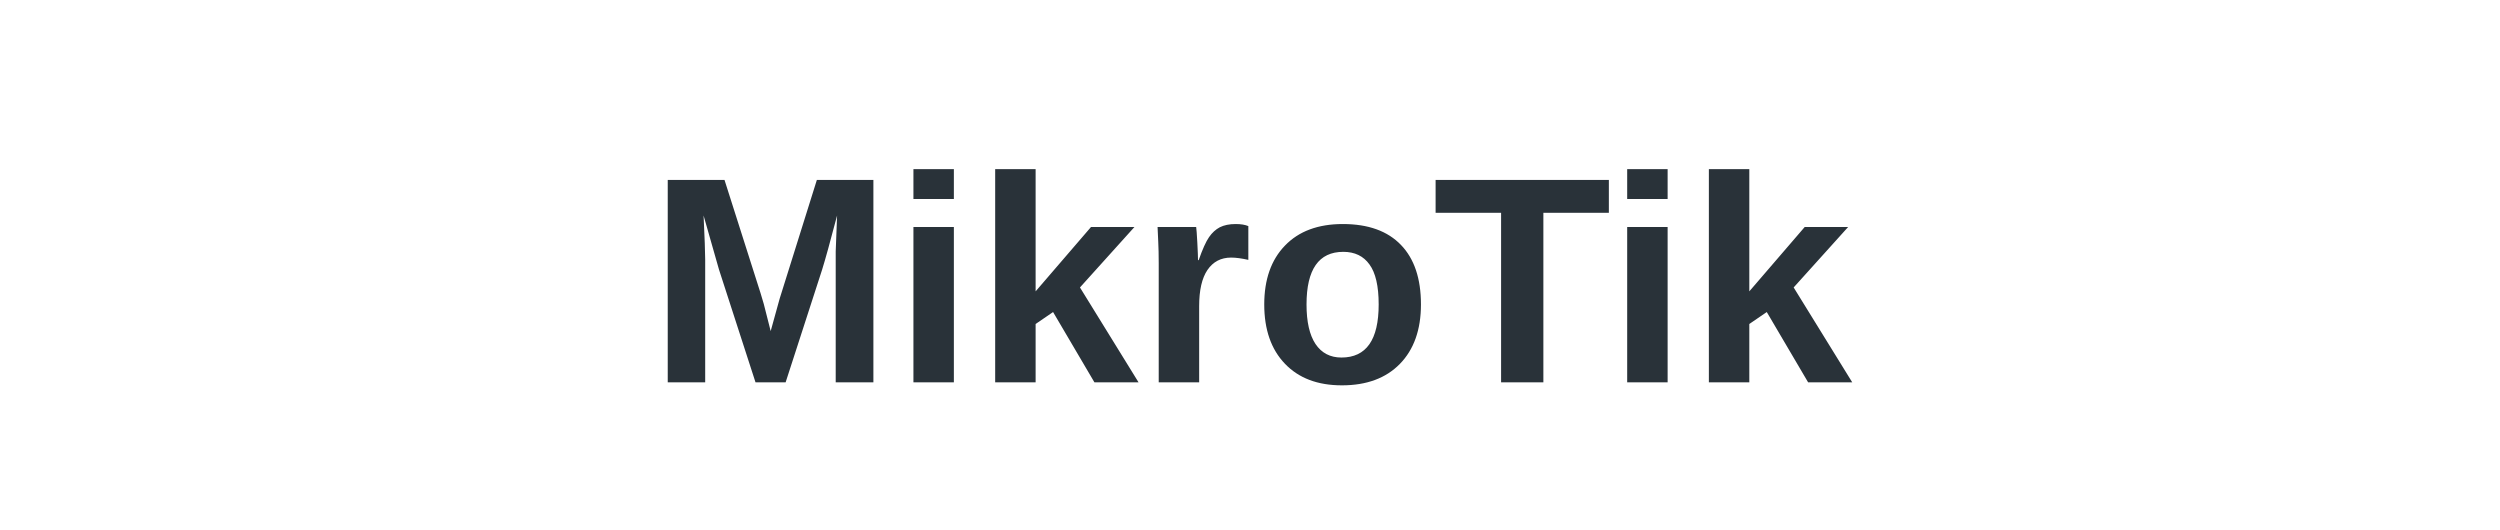
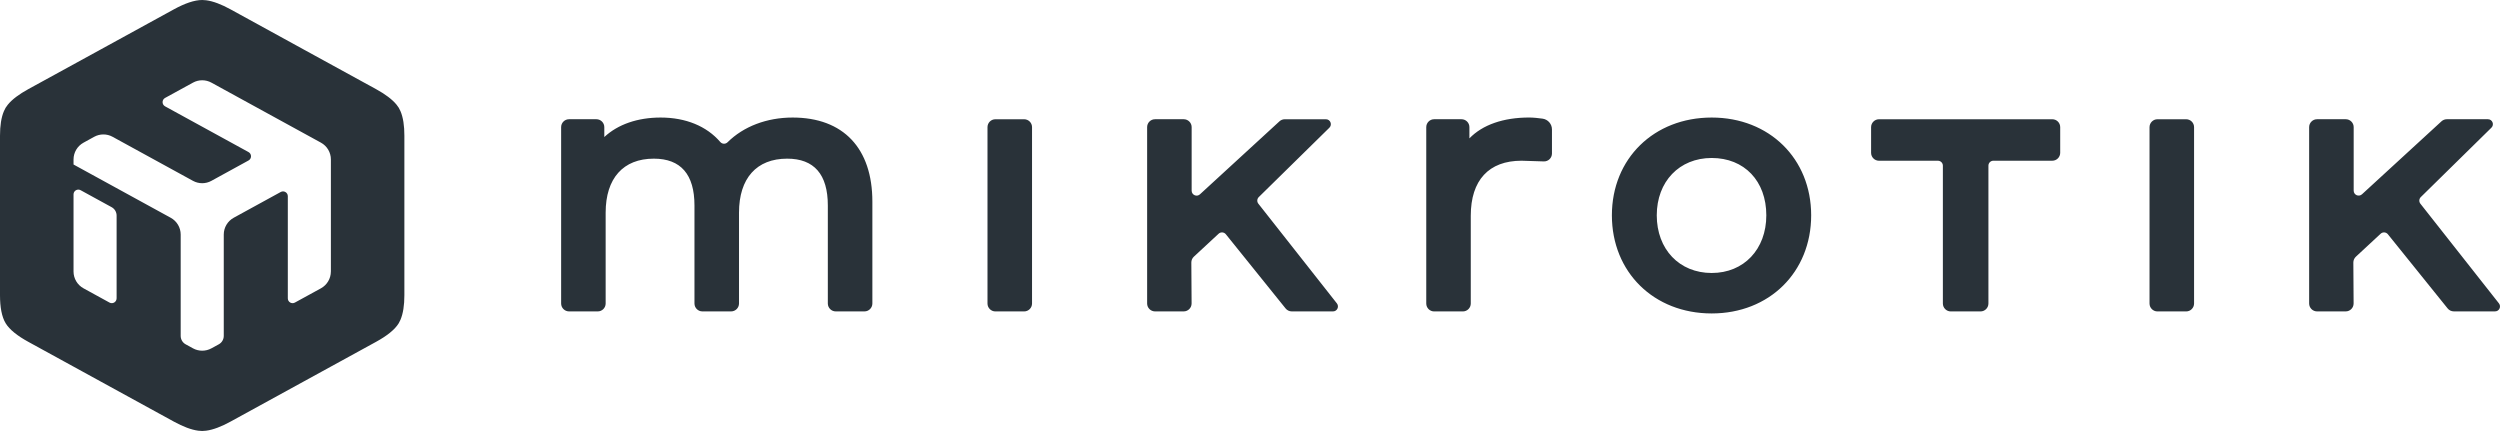
- <svg xmlns="http://www.w3.org/2000/svg" viewBox="0 0 170 36" role="img" aria-label="MikroTik">
-   <text x="85" y="26" text-anchor="middle" font-family="Arial, Helvetica, sans-serif" font-size="20" font-weight="700" fill="#293239">MikroTik</text>
+ <svg xmlns="http://www.w3.org/2000/svg" version="1.1" baseProfile="tiny" id="Layer_1" x="0px" y="0px" viewBox="0 0 1041.73 179.59" overflow="visible" xml:space="preserve">
+   <path fill="#293239" d="M646.69,53.92l0,10.04c0,1.87-1.54,3.37-3.41,3.3c-2.85-0.11-6.83-0.25-9.27-0.29  c-13.63,0-21.15,8.13-21.15,22.9v36.6c0,1.82-1.48,3.3-3.3,3.3H597.6c-1.82,0-3.29-1.48-3.29-3.3V52.98c0-1.82,1.48-3.3,3.29-3.3  h11.39c1.82,0,3.3,1.47,3.3,3.3v4.68c5.45-5.65,14.14-8.69,24.88-8.69c1.78,0,4.03,0.25,5.6,0.47  C645.01,49.75,646.69,51.67,646.69,53.92z M524.34,84.87c-0.65-0.82-0.57-2.01,0.18-2.75l29.42-28.9c1.32-1.3,0.4-3.53-1.45-3.53  h-17.12c-0.83,0-1.62,0.31-2.23,0.87l-33.13,30.41c-1.32,1.22-3.46,0.28-3.46-1.52V52.98c0-1.82-1.48-3.3-3.3-3.3H481.3  c-1.82,0-3.3,1.47-3.3,3.3v73.48c0,1.82,1.48,3.3,3.3,3.3h11.93c1.83,0,3.31-1.49,3.3-3.32l-0.11-17.05  c-0.01-0.92,0.38-1.81,1.06-2.44l10.31-9.56c0.87-0.81,2.26-0.71,3.01,0.22l24.9,30.92c0.63,0.78,1.57,1.23,2.57,1.23h17.18  c1.72,0,2.68-1.98,1.62-3.34L524.34,84.87z M426.74,49.69h-11.96c-1.82,0-3.3,1.47-3.3,3.3v73.48c0,1.82,1.48,3.3,3.3,3.3h11.96  c1.82,0,3.3-1.48,3.3-3.3V52.98C430.04,51.16,428.56,49.69,426.74,49.69z M855.17,49.69h-72.2c-1.81,0-3.3,1.48-3.3,3.3v10.69  c0,1.82,1.48,3.3,3.3,3.3h24.55c1.14,0,2.06,0.92,2.06,2.06v57.43c0,1.82,1.48,3.3,3.3,3.3h12.38c1.82,0,3.3-1.48,3.3-3.3V69.03  c0-1.14,0.92-2.06,2.06-2.06h24.55c1.82,0,3.3-1.48,3.3-3.3V52.98C858.47,51.16,856.99,49.69,855.17,49.69z M754.7,89.72  c0,23.69-17.43,40.89-41.45,40.89c-24.1,0-41.59-17.2-41.59-40.89c0-23.61,17.49-40.74,41.59-40.74  C737.27,48.98,754.7,66.11,754.7,89.72z M736.01,89.72c0-14.29-9.15-23.89-22.76-23.89c-13.48,0-22.89,9.82-22.89,23.89  c0,14.15,9.41,24.03,22.89,24.03C726.65,113.76,736.01,103.87,736.01,89.72z M910.95,49.69h-11.96c-1.81,0-3.3,1.48-3.3,3.3v73.48  c0,1.82,1.48,3.3,3.3,3.3h11.96c1.82,0,3.3-1.48,3.3-3.3V52.98C914.25,51.16,912.77,49.69,910.95,49.69z M330.28,48.98  c-10.78,0-20.48,3.72-27.1,10.29c-0.89,0.88-2.26,0.81-3.07-0.13c-5.66-6.57-14.36-10.16-24.83-10.16c-9.6,0-17.81,2.85-23.47,8.12  v-4.12c0-1.82-1.48-3.3-3.3-3.3h-11.39c-1.82,0-3.3,1.47-3.3,3.3v73.48c0,1.82,1.48,3.3,3.3,3.3h11.96c1.82,0,3.29-1.48,3.29-3.3  V88.59c0-14.29,7.32-22.48,20.07-22.48c11.24,0,16.94,6.56,16.94,19.5v40.85c0,1.82,1.48,3.3,3.3,3.3h11.96c1.82,0,3.3-1.48,3.3-3.3  V88.59c0-14.29,7.31-22.48,20.06-22.48c11.25,0,16.95,6.56,16.95,19.5v40.85c0,1.82,1.48,3.3,3.3,3.3h11.96c1.82,0,3.3-1.48,3.3-3.3  V84.06C363.52,61.77,351.4,48.98,330.28,48.98z M1041.29,126.42l-32.74-41.55c-0.65-0.83-0.57-2.01,0.18-2.75l29.42-28.91  c1.32-1.29,0.4-3.53-1.45-3.53h-17.12c-0.82,0-1.62,0.31-2.23,0.87l-33.13,30.41c-1.32,1.21-3.46,0.28-3.46-1.52V52.98  c0-1.82-1.48-3.3-3.3-3.3h-11.96c-1.82,0-3.3,1.48-3.3,3.3v73.48c0,1.82,1.48,3.3,3.3,3.3h11.93c1.83,0,3.31-1.49,3.3-3.32  l-0.11-17.04c0-0.93,0.38-1.81,1.06-2.44L992,97.39c0.87-0.81,2.26-0.71,3.01,0.22l24.9,30.91c0.63,0.78,1.57,1.23,2.57,1.23h17.18  C1041.39,129.76,1042.35,127.78,1041.29,126.42z M166.87,46.31c-0.22-0.5-0.45-0.98-0.71-1.41c-0.26-0.43-0.57-0.86-0.92-1.28  c-1.81-2.22-4.76-4.4-8.53-6.47l-30.33-16.62L96.05,3.89c-3.77-2.07-7.23-3.4-10.16-3.78C85.33,0.04,84.78,0,84.26,0  c-3.24,0-7.3,1.43-11.8,3.89L42.13,20.52L11.8,37.14c-3.77,2.07-6.72,4.24-8.53,6.47c-0.35,0.43-0.66,0.86-0.92,1.28  c-0.26,0.43-0.49,0.91-0.71,1.41C0.52,48.91,0,52.41,0,56.54v66.5c0,4.93,0.73,8.98,2.35,11.65c1.62,2.67,4.95,5.29,9.45,7.75  l30.33,16.63l30.33,16.62c3.77,2.06,7.23,3.4,10.16,3.78c0.56,0.07,1.11,0.12,1.63,0.12c0.52,0,1.07-0.04,1.63-0.12  c2.93-0.38,6.39-1.71,10.16-3.78l60.66-33.25c4.49-2.46,7.83-5.08,9.45-7.75c0.26-0.43,0.49-0.91,0.71-1.41  c1.12-2.6,1.64-6.11,1.64-10.24v-66.5C168.51,52.41,167.99,48.91,166.87,46.31z M48.58,124.33c0,1.51-1.62,2.48-2.95,1.75  l-10.85-5.95c-2.55-1.4-4.14-4.08-4.14-6.99V81c0-1.51,1.62-2.47,2.95-1.75l12.93,7.08c1.28,0.7,2.07,2.04,2.07,3.5V124.33z   M137.87,113.14c0,2.91-1.59,5.6-4.14,7l-10.85,5.94c-1.33,0.73-2.95-0.23-2.95-1.75V81.75c0-1.51-1.62-2.48-2.95-1.75l-19.6,10.74  c-2.55,1.4-4.14,4.08-4.14,6.99v42.24c0,1.46-0.79,2.8-2.07,3.5l-3.08,1.68c-2.39,1.31-5.28,1.31-7.67,0l-3.06-1.68  c-1.28-0.7-2.07-2.04-2.07-3.5V97.74c0-2.91-1.59-5.59-4.14-6.99l-40.51-22.2v-2.1c0-2.91,1.59-5.59,4.14-6.99L39.25,57  c2.39-1.31,5.28-1.31,7.66,0l33.51,18.36c2.39,1.31,5.28,1.31,7.66,0l15.48-8.49c1.38-0.76,1.38-2.74,0-3.5L68.78,44.31  c-1.38-0.76-1.38-2.74,0-3.5l11.64-6.38c2.39-1.31,5.28-1.31,7.67,0l45.64,25.01c2.56,1.4,4.15,4.08,4.15,7V113.14z" />
</svg>
